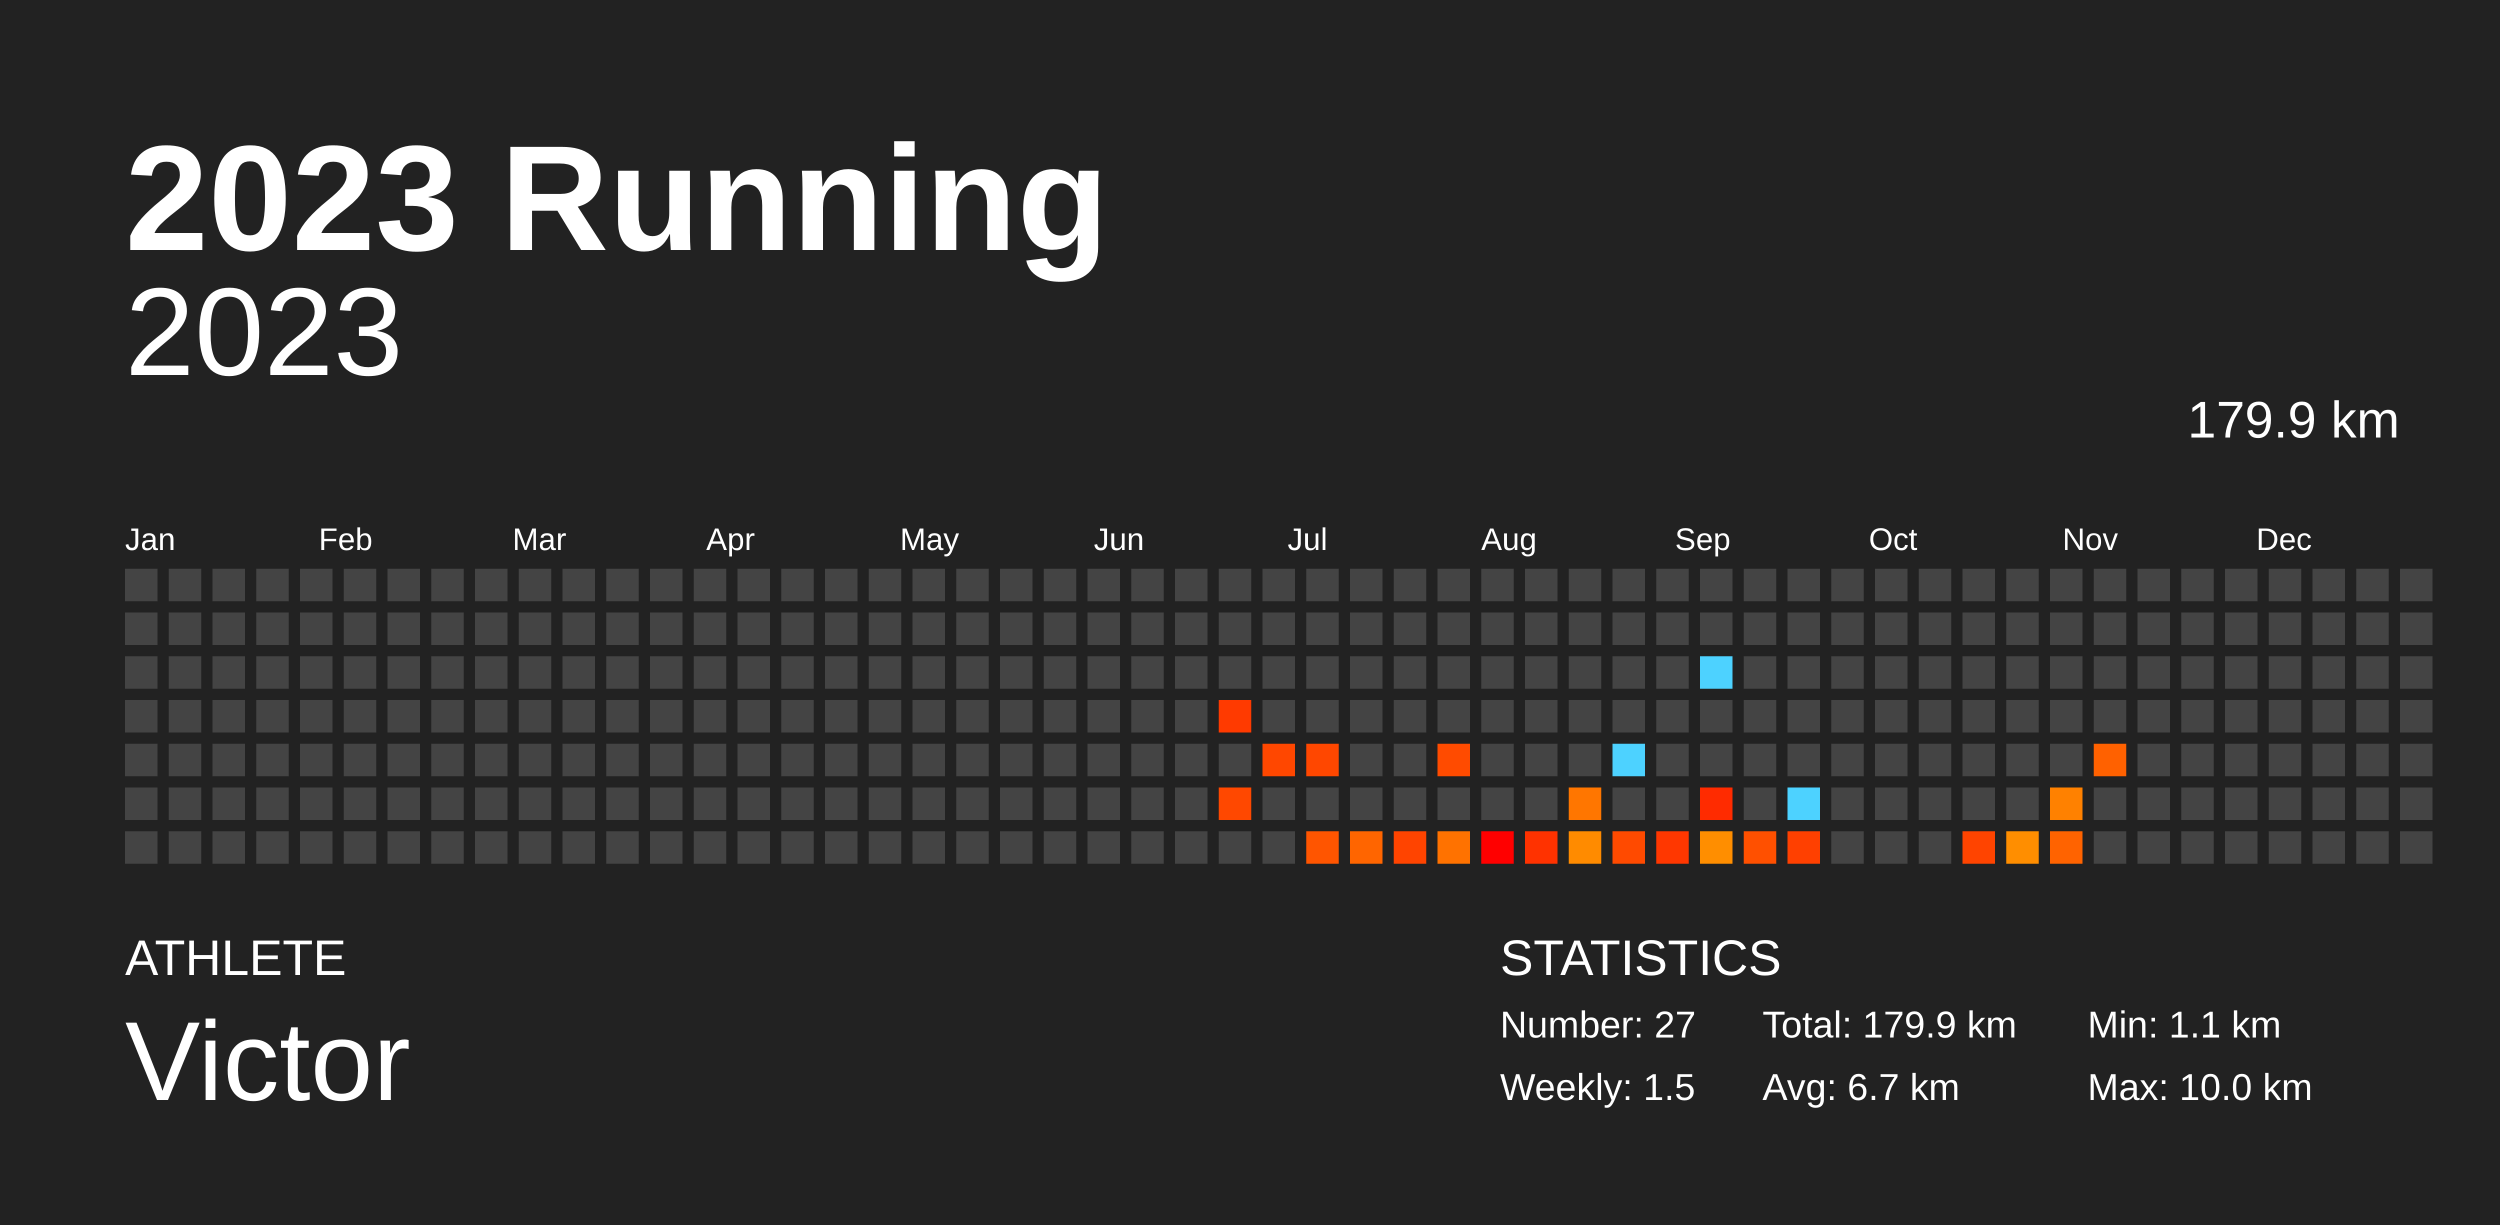
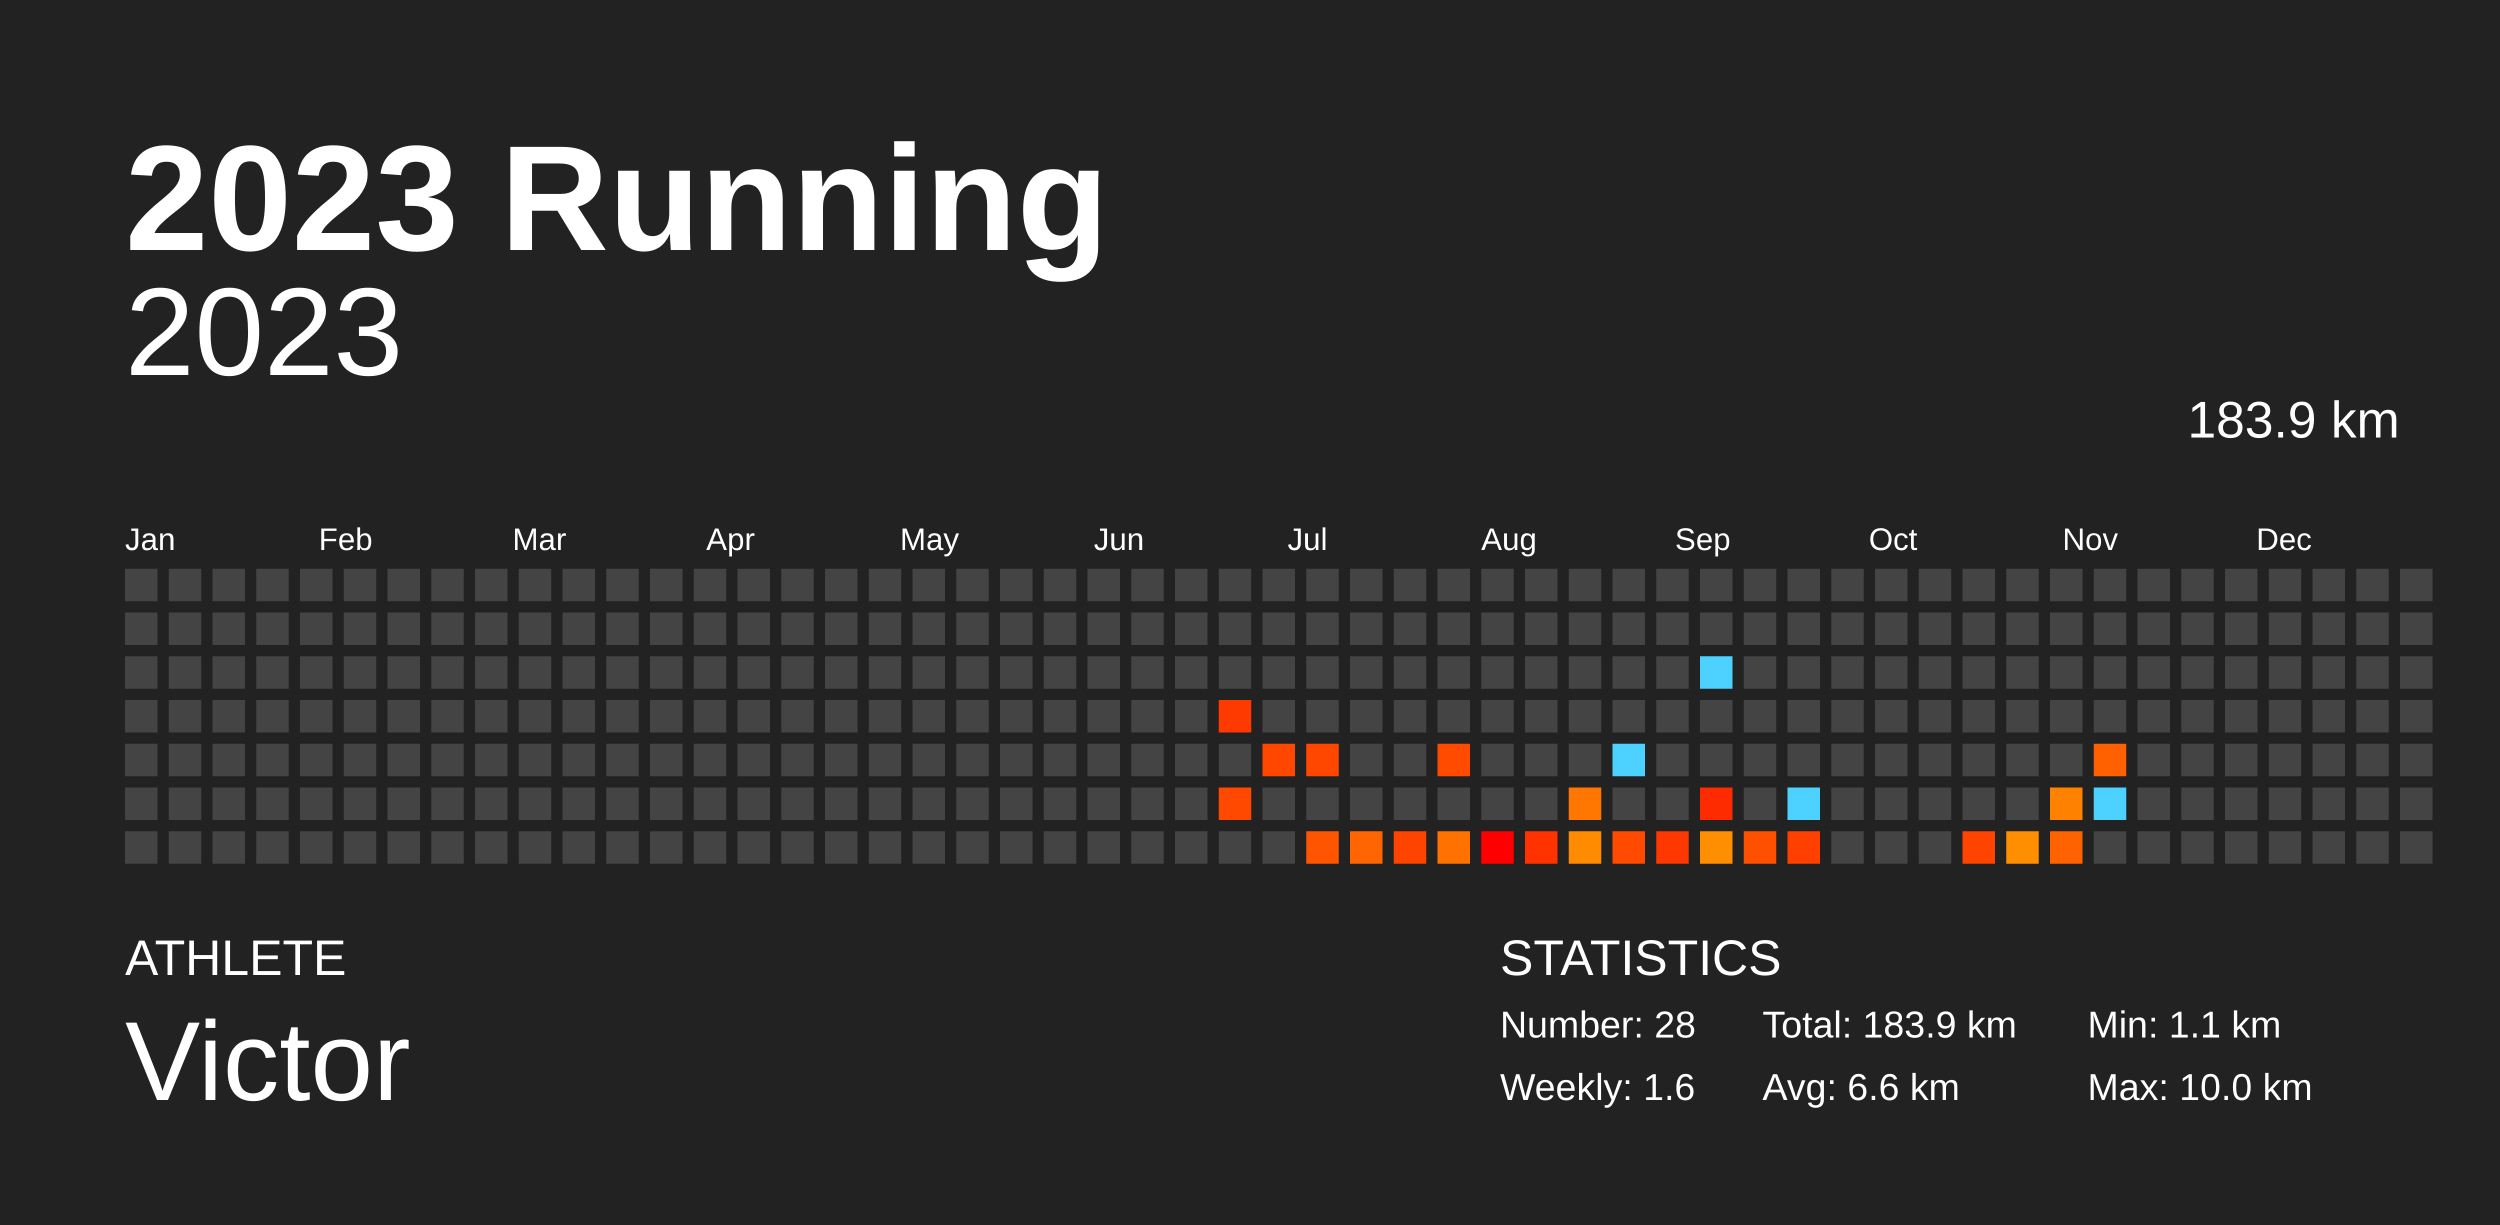
<svg xmlns="http://www.w3.org/2000/svg" baseProfile="full" height="98mm" version="1.1" viewBox="0,0,200,98" width="200mm">
  <defs />
  <rect fill="#222222" height="98" width="200" x="0" y="0" />
  <text fill="#FFFFFF" style="font-size:12px; font-family:Arial; font-weight:bold;" x="10" y="20">2023 Running</text>
  <text fill="#FFFFFF" style="font-size:4px; font-family:Arial" x="10" y="78">ATHLETE</text>
  <text fill="#FFFFFF" style="font-size:9px; font-family:Arial" x="10" y="88">Victor</text>
  <text fill="#FFFFFF" style="font-size:4px; font-family:Arial" x="120" y="78">STATISTICS</text>
-   <text fill="#FFFFFF" style="font-size:3px; font-family:Arial" x="120" y="83">Number: 27</text>
-   <text fill="#FFFFFF" style="font-size:3px; font-family:Arial" x="120" y="88">Weekly: 1.5</text>
-   <text fill="#FFFFFF" style="font-size:3px; font-family:Arial" x="141" y="83">Total: 179.9 km</text>
-   <text fill="#FFFFFF" style="font-size:3px; font-family:Arial" x="141" y="88">Avg: 6.7 km</text>
+   <text fill="#FFFFFF" style="font-size:3px; font-family:Arial" x="120" y="83">Number: 28</text>
+   <text fill="#FFFFFF" style="font-size:3px; font-family:Arial" x="120" y="88">Weekly: 1.6</text>
+   <text fill="#FFFFFF" style="font-size:3px; font-family:Arial" x="141" y="83">Total: 183.9 km</text>
+   <text fill="#FFFFFF" style="font-size:3px; font-family:Arial" x="141" y="88">Avg: 6.6 km</text>
  <text fill="#FFFFFF" style="font-size:3px; font-family:Arial" x="167" y="83">Min: 1.1 km</text>
  <text fill="#FFFFFF" style="font-size:3px; font-family:Arial" x="167" y="88">Max: 10.0 km</text>
  <text alignment-baseline="hanging" fill="#FFFFFF" style="font-size:10.0px; font-family:Arial;" x="10" y="30">2023</text>
-   <text alignment-baseline="hanging" fill="#FFFFFF" style="font-size:4.125px; font-family:Arial;" x="175" y="35">179.9 km</text>
+   <text alignment-baseline="hanging" fill="#FFFFFF" style="font-size:4.125px; font-family:Arial;" x="175" y="35">183.9 km</text>
  <text fill="#FFFFFF" style="font-size:2.5px; font-family:Arial" x="10.0" y="44">Jan</text>
  <text fill="#FFFFFF" style="font-size:2.5px; font-family:Arial" x="25.5" y="44">Feb</text>
  <text fill="#FFFFFF" style="font-size:2.5px; font-family:Arial" x="41.0" y="44">Mar</text>
  <text fill="#FFFFFF" style="font-size:2.5px; font-family:Arial" x="56.5" y="44">Apr</text>
  <text fill="#FFFFFF" style="font-size:2.5px; font-family:Arial" x="72.0" y="44">May</text>
  <text fill="#FFFFFF" style="font-size:2.5px; font-family:Arial" x="87.5" y="44">Jun</text>
  <text fill="#FFFFFF" style="font-size:2.5px; font-family:Arial" x="103.0" y="44">Jul</text>
  <text fill="#FFFFFF" style="font-size:2.5px; font-family:Arial" x="118.5" y="44">Aug</text>
  <text fill="#FFFFFF" style="font-size:2.5px; font-family:Arial" x="134.0" y="44">Sep</text>
  <text fill="#FFFFFF" style="font-size:2.5px; font-family:Arial" x="149.5" y="44">Oct</text>
  <text fill="#FFFFFF" style="font-size:2.5px; font-family:Arial" x="165.0" y="44">Nov</text>
  <text fill="#FFFFFF" style="font-size:2.5px; font-family:Arial" x="180.5" y="44">Dec</text>
  <rect fill="#444444" height="2.6" width="2.6" x="10.0" y="45.5" />
  <rect fill="#444444" height="2.6" width="2.6" x="10.0" y="49.0" />
  <rect fill="#444444" height="2.6" width="2.6" x="10.0" y="52.5" />
  <rect fill="#444444" height="2.6" width="2.6" x="10.0" y="56.0" />
  <rect fill="#444444" height="2.6" width="2.6" x="10.0" y="59.5" />
  <rect fill="#444444" height="2.6" width="2.6" x="10.0" y="63.0" />
  <rect fill="#444444" height="2.6" width="2.6" x="10.0" y="66.5" />
  <rect fill="#444444" height="2.6" width="2.6" x="13.5" y="45.5" />
  <rect fill="#444444" height="2.6" width="2.6" x="13.5" y="49.0" />
  <rect fill="#444444" height="2.6" width="2.6" x="13.5" y="52.5" />
  <rect fill="#444444" height="2.6" width="2.6" x="13.5" y="56.0" />
  <rect fill="#444444" height="2.6" width="2.6" x="13.5" y="59.5" />
  <rect fill="#444444" height="2.6" width="2.6" x="13.5" y="63.0" />
  <rect fill="#444444" height="2.6" width="2.6" x="13.5" y="66.5" />
  <rect fill="#444444" height="2.6" width="2.6" x="17.0" y="45.5" />
  <rect fill="#444444" height="2.6" width="2.6" x="17.0" y="49.0" />
  <rect fill="#444444" height="2.6" width="2.6" x="17.0" y="52.5" />
  <rect fill="#444444" height="2.6" width="2.6" x="17.0" y="56.0" />
  <rect fill="#444444" height="2.6" width="2.6" x="17.0" y="59.5" />
  <rect fill="#444444" height="2.6" width="2.6" x="17.0" y="63.0" />
  <rect fill="#444444" height="2.6" width="2.6" x="17.0" y="66.5" />
  <rect fill="#444444" height="2.6" width="2.6" x="20.5" y="45.5" />
  <rect fill="#444444" height="2.6" width="2.6" x="20.5" y="49.0" />
  <rect fill="#444444" height="2.6" width="2.6" x="20.5" y="52.5" />
  <rect fill="#444444" height="2.6" width="2.6" x="20.5" y="56.0" />
  <rect fill="#444444" height="2.6" width="2.6" x="20.5" y="59.5" />
  <rect fill="#444444" height="2.6" width="2.6" x="20.5" y="63.0" />
  <rect fill="#444444" height="2.6" width="2.6" x="20.5" y="66.5" />
  <rect fill="#444444" height="2.6" width="2.6" x="24.0" y="45.5" />
  <rect fill="#444444" height="2.6" width="2.6" x="24.0" y="49.0" />
  <rect fill="#444444" height="2.6" width="2.6" x="24.0" y="52.5" />
  <rect fill="#444444" height="2.6" width="2.6" x="24.0" y="56.0" />
  <rect fill="#444444" height="2.6" width="2.6" x="24.0" y="59.5" />
  <rect fill="#444444" height="2.6" width="2.6" x="24.0" y="63.0" />
  <rect fill="#444444" height="2.6" width="2.6" x="24.0" y="66.5" />
  <rect fill="#444444" height="2.6" width="2.6" x="27.5" y="45.5" />
  <rect fill="#444444" height="2.6" width="2.6" x="27.5" y="49.0" />
  <rect fill="#444444" height="2.6" width="2.6" x="27.5" y="52.5" />
  <rect fill="#444444" height="2.6" width="2.6" x="27.5" y="56.0" />
  <rect fill="#444444" height="2.6" width="2.6" x="27.5" y="59.5" />
  <rect fill="#444444" height="2.6" width="2.6" x="27.5" y="63.0" />
  <rect fill="#444444" height="2.6" width="2.6" x="27.5" y="66.5" />
  <rect fill="#444444" height="2.6" width="2.6" x="31.0" y="45.5" />
  <rect fill="#444444" height="2.6" width="2.6" x="31.0" y="49.0" />
  <rect fill="#444444" height="2.6" width="2.6" x="31.0" y="52.5" />
  <rect fill="#444444" height="2.6" width="2.6" x="31.0" y="56.0" />
  <rect fill="#444444" height="2.6" width="2.6" x="31.0" y="59.5" />
  <rect fill="#444444" height="2.6" width="2.6" x="31.0" y="63.0" />
  <rect fill="#444444" height="2.6" width="2.6" x="31.0" y="66.5" />
  <rect fill="#444444" height="2.6" width="2.6" x="34.5" y="45.5" />
  <rect fill="#444444" height="2.6" width="2.6" x="34.5" y="49.0" />
  <rect fill="#444444" height="2.6" width="2.6" x="34.5" y="52.5" />
  <rect fill="#444444" height="2.6" width="2.6" x="34.5" y="56.0" />
  <rect fill="#444444" height="2.6" width="2.6" x="34.5" y="59.5" />
  <rect fill="#444444" height="2.6" width="2.6" x="34.5" y="63.0" />
  <rect fill="#444444" height="2.6" width="2.6" x="34.5" y="66.5" />
  <rect fill="#444444" height="2.6" width="2.6" x="38.0" y="45.5" />
  <rect fill="#444444" height="2.6" width="2.6" x="38.0" y="49.0" />
  <rect fill="#444444" height="2.6" width="2.6" x="38.0" y="52.5" />
  <rect fill="#444444" height="2.6" width="2.6" x="38.0" y="56.0" />
  <rect fill="#444444" height="2.6" width="2.6" x="38.0" y="59.5" />
  <rect fill="#444444" height="2.6" width="2.6" x="38.0" y="63.0" />
  <rect fill="#444444" height="2.6" width="2.6" x="38.0" y="66.5" />
  <rect fill="#444444" height="2.6" width="2.6" x="41.5" y="45.5" />
  <rect fill="#444444" height="2.6" width="2.6" x="41.5" y="49.0" />
  <rect fill="#444444" height="2.6" width="2.6" x="41.5" y="52.5" />
  <rect fill="#444444" height="2.6" width="2.6" x="41.5" y="56.0" />
  <rect fill="#444444" height="2.6" width="2.6" x="41.5" y="59.5" />
  <rect fill="#444444" height="2.6" width="2.6" x="41.5" y="63.0" />
  <rect fill="#444444" height="2.6" width="2.6" x="41.5" y="66.5" />
  <rect fill="#444444" height="2.6" width="2.6" x="45.0" y="45.5" />
  <rect fill="#444444" height="2.6" width="2.6" x="45.0" y="49.0" />
  <rect fill="#444444" height="2.6" width="2.6" x="45.0" y="52.5" />
  <rect fill="#444444" height="2.6" width="2.6" x="45.0" y="56.0" />
  <rect fill="#444444" height="2.6" width="2.6" x="45.0" y="59.5" />
  <rect fill="#444444" height="2.6" width="2.6" x="45.0" y="63.0" />
  <rect fill="#444444" height="2.6" width="2.6" x="45.0" y="66.5" />
  <rect fill="#444444" height="2.6" width="2.6" x="48.5" y="45.5" />
  <rect fill="#444444" height="2.6" width="2.6" x="48.5" y="49.0" />
  <rect fill="#444444" height="2.6" width="2.6" x="48.5" y="52.5" />
  <rect fill="#444444" height="2.6" width="2.6" x="48.5" y="56.0" />
  <rect fill="#444444" height="2.6" width="2.6" x="48.5" y="59.5" />
  <rect fill="#444444" height="2.6" width="2.6" x="48.5" y="63.0" />
  <rect fill="#444444" height="2.6" width="2.6" x="48.5" y="66.5" />
  <rect fill="#444444" height="2.6" width="2.6" x="52.0" y="45.5" />
  <rect fill="#444444" height="2.6" width="2.6" x="52.0" y="49.0" />
  <rect fill="#444444" height="2.6" width="2.6" x="52.0" y="52.5" />
  <rect fill="#444444" height="2.6" width="2.6" x="52.0" y="56.0" />
  <rect fill="#444444" height="2.6" width="2.6" x="52.0" y="59.5" />
  <rect fill="#444444" height="2.6" width="2.6" x="52.0" y="63.0" />
  <rect fill="#444444" height="2.6" width="2.6" x="52.0" y="66.5" />
  <rect fill="#444444" height="2.6" width="2.6" x="55.5" y="45.5" />
  <rect fill="#444444" height="2.6" width="2.6" x="55.5" y="49.0" />
  <rect fill="#444444" height="2.6" width="2.6" x="55.5" y="52.5" />
  <rect fill="#444444" height="2.6" width="2.6" x="55.5" y="56.0" />
  <rect fill="#444444" height="2.6" width="2.6" x="55.5" y="59.5" />
  <rect fill="#444444" height="2.6" width="2.6" x="55.5" y="63.0" />
  <rect fill="#444444" height="2.6" width="2.6" x="55.5" y="66.5" />
  <rect fill="#444444" height="2.6" width="2.6" x="59.0" y="45.5" />
  <rect fill="#444444" height="2.6" width="2.6" x="59.0" y="49.0" />
  <rect fill="#444444" height="2.6" width="2.6" x="59.0" y="52.5" />
  <rect fill="#444444" height="2.6" width="2.6" x="59.0" y="56.0" />
  <rect fill="#444444" height="2.6" width="2.6" x="59.0" y="59.5" />
  <rect fill="#444444" height="2.6" width="2.6" x="59.0" y="63.0" />
  <rect fill="#444444" height="2.6" width="2.6" x="59.0" y="66.5" />
  <rect fill="#444444" height="2.6" width="2.6" x="62.5" y="45.5" />
  <rect fill="#444444" height="2.6" width="2.6" x="62.5" y="49.0" />
  <rect fill="#444444" height="2.6" width="2.6" x="62.5" y="52.5" />
  <rect fill="#444444" height="2.6" width="2.6" x="62.5" y="56.0" />
  <rect fill="#444444" height="2.6" width="2.6" x="62.5" y="59.5" />
  <rect fill="#444444" height="2.6" width="2.6" x="62.5" y="63.0" />
  <rect fill="#444444" height="2.6" width="2.6" x="62.5" y="66.5" />
  <rect fill="#444444" height="2.6" width="2.6" x="66.0" y="45.5" />
  <rect fill="#444444" height="2.6" width="2.6" x="66.0" y="49.0" />
  <rect fill="#444444" height="2.6" width="2.6" x="66.0" y="52.5" />
  <rect fill="#444444" height="2.6" width="2.6" x="66.0" y="56.0" />
  <rect fill="#444444" height="2.6" width="2.6" x="66.0" y="59.5" />
  <rect fill="#444444" height="2.6" width="2.6" x="66.0" y="63.0" />
  <rect fill="#444444" height="2.6" width="2.6" x="66.0" y="66.5" />
  <rect fill="#444444" height="2.6" width="2.6" x="69.5" y="45.5" />
  <rect fill="#444444" height="2.6" width="2.6" x="69.5" y="49.0" />
  <rect fill="#444444" height="2.6" width="2.6" x="69.5" y="52.5" />
  <rect fill="#444444" height="2.6" width="2.6" x="69.5" y="56.0" />
  <rect fill="#444444" height="2.6" width="2.6" x="69.5" y="59.5" />
  <rect fill="#444444" height="2.6" width="2.6" x="69.5" y="63.0" />
  <rect fill="#444444" height="2.6" width="2.6" x="69.5" y="66.5" />
  <rect fill="#444444" height="2.6" width="2.6" x="73.0" y="45.5" />
  <rect fill="#444444" height="2.6" width="2.6" x="73.0" y="49.0" />
  <rect fill="#444444" height="2.6" width="2.6" x="73.0" y="52.5" />
  <rect fill="#444444" height="2.6" width="2.6" x="73.0" y="56.0" />
  <rect fill="#444444" height="2.6" width="2.6" x="73.0" y="59.5" />
  <rect fill="#444444" height="2.6" width="2.6" x="73.0" y="63.0" />
  <rect fill="#444444" height="2.6" width="2.6" x="73.0" y="66.5" />
  <rect fill="#444444" height="2.6" width="2.6" x="76.5" y="45.5" />
  <rect fill="#444444" height="2.6" width="2.6" x="76.5" y="49.0" />
  <rect fill="#444444" height="2.6" width="2.6" x="76.5" y="52.5" />
  <rect fill="#444444" height="2.6" width="2.6" x="76.5" y="56.0" />
  <rect fill="#444444" height="2.6" width="2.6" x="76.5" y="59.5" />
  <rect fill="#444444" height="2.6" width="2.6" x="76.5" y="63.0" />
  <rect fill="#444444" height="2.6" width="2.6" x="76.5" y="66.5" />
  <rect fill="#444444" height="2.6" width="2.6" x="80.0" y="45.5" />
  <rect fill="#444444" height="2.6" width="2.6" x="80.0" y="49.0" />
  <rect fill="#444444" height="2.6" width="2.6" x="80.0" y="52.5" />
  <rect fill="#444444" height="2.6" width="2.6" x="80.0" y="56.0" />
  <rect fill="#444444" height="2.6" width="2.6" x="80.0" y="59.5" />
  <rect fill="#444444" height="2.6" width="2.6" x="80.0" y="63.0" />
  <rect fill="#444444" height="2.6" width="2.6" x="80.0" y="66.5" />
  <rect fill="#444444" height="2.6" width="2.6" x="83.5" y="45.5" />
  <rect fill="#444444" height="2.6" width="2.6" x="83.5" y="49.0" />
  <rect fill="#444444" height="2.6" width="2.6" x="83.5" y="52.5" />
  <rect fill="#444444" height="2.6" width="2.6" x="83.5" y="56.0" />
  <rect fill="#444444" height="2.6" width="2.6" x="83.5" y="59.5" />
  <rect fill="#444444" height="2.6" width="2.6" x="83.5" y="63.0" />
  <rect fill="#444444" height="2.6" width="2.6" x="83.5" y="66.5" />
  <rect fill="#444444" height="2.6" width="2.6" x="87.0" y="45.5" />
  <rect fill="#444444" height="2.6" width="2.6" x="87.0" y="49.0" />
  <rect fill="#444444" height="2.6" width="2.6" x="87.0" y="52.5" />
  <rect fill="#444444" height="2.6" width="2.6" x="87.0" y="56.0" />
  <rect fill="#444444" height="2.6" width="2.6" x="87.0" y="59.5" />
  <rect fill="#444444" height="2.6" width="2.6" x="87.0" y="63.0" />
  <rect fill="#444444" height="2.6" width="2.6" x="87.0" y="66.5" />
  <rect fill="#444444" height="2.6" width="2.6" x="90.5" y="45.5" />
  <rect fill="#444444" height="2.6" width="2.6" x="90.5" y="49.0" />
  <rect fill="#444444" height="2.6" width="2.6" x="90.5" y="52.5" />
  <rect fill="#444444" height="2.6" width="2.6" x="90.5" y="56.0" />
  <rect fill="#444444" height="2.6" width="2.6" x="90.5" y="59.5" />
  <rect fill="#444444" height="2.6" width="2.6" x="90.5" y="63.0" />
  <rect fill="#444444" height="2.6" width="2.6" x="90.5" y="66.5" />
  <rect fill="#444444" height="2.6" width="2.6" x="94.0" y="45.5" />
  <rect fill="#444444" height="2.6" width="2.6" x="94.0" y="49.0" />
  <rect fill="#444444" height="2.6" width="2.6" x="94.0" y="52.5" />
  <rect fill="#444444" height="2.6" width="2.6" x="94.0" y="56.0" />
  <rect fill="#444444" height="2.6" width="2.6" x="94.0" y="59.5" />
  <rect fill="#444444" height="2.6" width="2.6" x="94.0" y="63.0" />
  <rect fill="#444444" height="2.6" width="2.6" x="94.0" y="66.5" />
  <rect fill="#444444" height="2.6" width="2.6" x="97.5" y="45.5" />
  <rect fill="#444444" height="2.6" width="2.6" x="97.5" y="49.0" />
  <rect fill="#444444" height="2.6" width="2.6" x="97.5" y="52.5" />
  <rect fill="#ff3a00" height="2.6" width="2.6" x="97.5" y="56.0" />
  <rect fill="#444444" height="2.6" width="2.6" x="97.5" y="59.5" />
  <rect fill="#ff4800" height="2.6" width="2.6" x="97.5" y="63.0" />
  <rect fill="#444444" height="2.6" width="2.6" x="97.5" y="66.5" />
  <rect fill="#444444" height="2.6" width="2.6" x="101.0" y="45.5" />
  <rect fill="#444444" height="2.6" width="2.6" x="101.0" y="49.0" />
  <rect fill="#444444" height="2.6" width="2.6" x="101.0" y="52.5" />
  <rect fill="#444444" height="2.6" width="2.6" x="101.0" y="56.0" />
  <rect fill="#ff4700" height="2.6" width="2.6" x="101.0" y="59.5" />
  <rect fill="#444444" height="2.6" width="2.6" x="101.0" y="63.0" />
  <rect fill="#444444" height="2.6" width="2.6" x="101.0" y="66.5" />
  <rect fill="#444444" height="2.6" width="2.6" x="104.5" y="45.5" />
  <rect fill="#444444" height="2.6" width="2.6" x="104.5" y="49.0" />
  <rect fill="#444444" height="2.6" width="2.6" x="104.5" y="52.5" />
  <rect fill="#444444" height="2.6" width="2.6" x="104.5" y="56.0" />
  <rect fill="#ff4700" height="2.6" width="2.6" x="104.5" y="59.5" />
  <rect fill="#444444" height="2.6" width="2.6" x="104.5" y="63.0" />
  <rect fill="#ff5500" height="2.6" width="2.6" x="104.5" y="66.5" />
  <rect fill="#444444" height="2.6" width="2.6" x="108.0" y="45.5" />
  <rect fill="#444444" height="2.6" width="2.6" x="108.0" y="49.0" />
  <rect fill="#444444" height="2.6" width="2.6" x="108.0" y="52.5" />
  <rect fill="#444444" height="2.6" width="2.6" x="108.0" y="56.0" />
  <rect fill="#444444" height="2.6" width="2.6" x="108.0" y="59.5" />
  <rect fill="#444444" height="2.6" width="2.6" x="108.0" y="63.0" />
  <rect fill="#ff6500" height="2.6" width="2.6" x="108.0" y="66.5" />
  <rect fill="#444444" height="2.6" width="2.6" x="111.5" y="45.5" />
  <rect fill="#444444" height="2.6" width="2.6" x="111.5" y="49.0" />
  <rect fill="#444444" height="2.6" width="2.6" x="111.5" y="52.5" />
  <rect fill="#444444" height="2.6" width="2.6" x="111.5" y="56.0" />
  <rect fill="#444444" height="2.6" width="2.6" x="111.5" y="59.5" />
  <rect fill="#444444" height="2.6" width="2.6" x="111.5" y="63.0" />
  <rect fill="#ff4400" height="2.6" width="2.6" x="111.5" y="66.5" />
  <rect fill="#444444" height="2.6" width="2.6" x="115.0" y="45.5" />
  <rect fill="#444444" height="2.6" width="2.6" x="115.0" y="49.0" />
  <rect fill="#444444" height="2.6" width="2.6" x="115.0" y="52.5" />
  <rect fill="#444444" height="2.6" width="2.6" x="115.0" y="56.0" />
  <rect fill="#ff4b00" height="2.6" width="2.6" x="115.0" y="59.5" />
  <rect fill="#444444" height="2.6" width="2.6" x="115.0" y="63.0" />
  <rect fill="#ff7200" height="2.6" width="2.6" x="115.0" y="66.5" />
  <rect fill="#444444" height="2.6" width="2.6" x="118.5" y="45.5" />
  <rect fill="#444444" height="2.6" width="2.6" x="118.5" y="49.0" />
  <rect fill="#444444" height="2.6" width="2.6" x="118.5" y="52.5" />
  <rect fill="#444444" height="2.6" width="2.6" x="118.5" y="56.0" />
  <rect fill="#444444" height="2.6" width="2.6" x="118.5" y="59.5" />
  <rect fill="#444444" height="2.6" width="2.6" x="118.5" y="63.0" />
  <rect fill="red" height="2.6" width="2.6" x="118.5" y="66.5" />
  <rect fill="#444444" height="2.6" width="2.6" x="122.0" y="45.5" />
  <rect fill="#444444" height="2.6" width="2.6" x="122.0" y="49.0" />
  <rect fill="#444444" height="2.6" width="2.6" x="122.0" y="52.5" />
  <rect fill="#444444" height="2.6" width="2.6" x="122.0" y="56.0" />
  <rect fill="#444444" height="2.6" width="2.6" x="122.0" y="59.5" />
  <rect fill="#444444" height="2.6" width="2.6" x="122.0" y="63.0" />
  <rect fill="#ff3200" height="2.6" width="2.6" x="122.0" y="66.5" />
  <rect fill="#444444" height="2.6" width="2.6" x="125.5" y="45.5" />
  <rect fill="#444444" height="2.6" width="2.6" x="125.5" y="49.0" />
  <rect fill="#444444" height="2.6" width="2.6" x="125.5" y="52.5" />
  <rect fill="#444444" height="2.6" width="2.6" x="125.5" y="56.0" />
  <rect fill="#444444" height="2.6" width="2.6" x="125.5" y="59.5" />
  <rect fill="#ff7600" height="2.6" width="2.6" x="125.5" y="63.0" />
  <rect fill="#ff8b00" height="2.6" width="2.6" x="125.5" y="66.5" />
  <rect fill="#444444" height="2.6" width="2.6" x="129.0" y="45.5" />
  <rect fill="#444444" height="2.6" width="2.6" x="129.0" y="49.0" />
  <rect fill="#444444" height="2.6" width="2.6" x="129.0" y="52.5" />
  <rect fill="#444444" height="2.6" width="2.6" x="129.0" y="56.0" />
  <rect fill="#4dd2ff" height="2.6" width="2.6" x="129.0" y="59.5" />
  <rect fill="#444444" height="2.6" width="2.6" x="129.0" y="63.0" />
  <rect fill="#ff4a00" height="2.6" width="2.6" x="129.0" y="66.5" />
  <rect fill="#444444" height="2.6" width="2.6" x="132.5" y="45.5" />
  <rect fill="#444444" height="2.6" width="2.6" x="132.5" y="49.0" />
  <rect fill="#444444" height="2.6" width="2.6" x="132.5" y="52.5" />
  <rect fill="#444444" height="2.6" width="2.6" x="132.5" y="56.0" />
  <rect fill="#444444" height="2.6" width="2.6" x="132.5" y="59.5" />
  <rect fill="#444444" height="2.6" width="2.6" x="132.5" y="63.0" />
  <rect fill="#ff3700" height="2.6" width="2.6" x="132.5" y="66.5" />
  <rect fill="#444444" height="2.6" width="2.6" x="136.0" y="45.5" />
  <rect fill="#444444" height="2.6" width="2.6" x="136.0" y="49.0" />
  <rect fill="#4dd2ff" height="2.6" width="2.6" x="136.0" y="52.5" />
  <rect fill="#444444" height="2.6" width="2.6" x="136.0" y="56.0" />
  <rect fill="#444444" height="2.6" width="2.6" x="136.0" y="59.5" />
  <rect fill="#ff2b00" height="2.6" width="2.6" x="136.0" y="63.0" />
  <rect fill="#ff8e00" height="2.6" width="2.6" x="136.0" y="66.5" />
  <rect fill="#444444" height="2.6" width="2.6" x="139.5" y="45.5" />
  <rect fill="#444444" height="2.6" width="2.6" x="139.5" y="49.0" />
  <rect fill="#444444" height="2.6" width="2.6" x="139.5" y="52.5" />
  <rect fill="#444444" height="2.6" width="2.6" x="139.5" y="56.0" />
  <rect fill="#444444" height="2.6" width="2.6" x="139.5" y="59.5" />
  <rect fill="#444444" height="2.6" width="2.6" x="139.5" y="63.0" />
  <rect fill="#ff5000" height="2.6" width="2.6" x="139.5" y="66.5" />
  <rect fill="#444444" height="2.6" width="2.6" x="143.0" y="45.5" />
  <rect fill="#444444" height="2.6" width="2.6" x="143.0" y="49.0" />
  <rect fill="#444444" height="2.6" width="2.6" x="143.0" y="52.5" />
  <rect fill="#444444" height="2.6" width="2.6" x="143.0" y="56.0" />
  <rect fill="#444444" height="2.6" width="2.6" x="143.0" y="59.5" />
  <rect fill="#4dd2ff" height="2.6" width="2.6" x="143.0" y="63.0" />
  <rect fill="#ff4000" height="2.6" width="2.6" x="143.0" y="66.5" />
  <rect fill="#444444" height="2.6" width="2.6" x="146.5" y="45.5" />
  <rect fill="#444444" height="2.6" width="2.6" x="146.5" y="49.0" />
  <rect fill="#444444" height="2.6" width="2.6" x="146.5" y="52.5" />
  <rect fill="#444444" height="2.6" width="2.6" x="146.5" y="56.0" />
  <rect fill="#444444" height="2.6" width="2.6" x="146.5" y="59.5" />
  <rect fill="#444444" height="2.6" width="2.6" x="146.5" y="63.0" />
  <rect fill="#444444" height="2.6" width="2.6" x="146.5" y="66.5" />
  <rect fill="#444444" height="2.6" width="2.6" x="150.0" y="45.5" />
  <rect fill="#444444" height="2.6" width="2.6" x="150.0" y="49.0" />
  <rect fill="#444444" height="2.6" width="2.6" x="150.0" y="52.5" />
  <rect fill="#444444" height="2.6" width="2.6" x="150.0" y="56.0" />
  <rect fill="#444444" height="2.6" width="2.6" x="150.0" y="59.5" />
  <rect fill="#444444" height="2.6" width="2.6" x="150.0" y="63.0" />
  <rect fill="#444444" height="2.6" width="2.6" x="150.0" y="66.5" />
  <rect fill="#444444" height="2.6" width="2.6" x="153.5" y="45.5" />
  <rect fill="#444444" height="2.6" width="2.6" x="153.5" y="49.0" />
  <rect fill="#444444" height="2.6" width="2.6" x="153.5" y="52.5" />
  <rect fill="#444444" height="2.6" width="2.6" x="153.5" y="56.0" />
  <rect fill="#444444" height="2.6" width="2.6" x="153.5" y="59.5" />
  <rect fill="#444444" height="2.6" width="2.6" x="153.5" y="63.0" />
  <rect fill="#444444" height="2.6" width="2.6" x="153.5" y="66.5" />
  <rect fill="#444444" height="2.6" width="2.6" x="157.0" y="45.5" />
  <rect fill="#444444" height="2.6" width="2.6" x="157.0" y="49.0" />
  <rect fill="#444444" height="2.6" width="2.6" x="157.0" y="52.5" />
  <rect fill="#444444" height="2.6" width="2.6" x="157.0" y="56.0" />
  <rect fill="#444444" height="2.6" width="2.6" x="157.0" y="59.5" />
  <rect fill="#444444" height="2.6" width="2.6" x="157.0" y="63.0" />
  <rect fill="#ff4400" height="2.6" width="2.6" x="157.0" y="66.5" />
  <rect fill="#444444" height="2.6" width="2.6" x="160.5" y="45.5" />
  <rect fill="#444444" height="2.6" width="2.6" x="160.5" y="49.0" />
  <rect fill="#444444" height="2.6" width="2.6" x="160.5" y="52.5" />
  <rect fill="#444444" height="2.6" width="2.6" x="160.5" y="56.0" />
  <rect fill="#444444" height="2.6" width="2.6" x="160.5" y="59.5" />
  <rect fill="#444444" height="2.6" width="2.6" x="160.5" y="63.0" />
  <rect fill="#ff8e00" height="2.6" width="2.6" x="160.5" y="66.5" />
  <rect fill="#444444" height="2.6" width="2.6" x="164.0" y="45.5" />
  <rect fill="#444444" height="2.6" width="2.6" x="164.0" y="49.0" />
  <rect fill="#444444" height="2.6" width="2.6" x="164.0" y="52.5" />
  <rect fill="#444444" height="2.6" width="2.6" x="164.0" y="56.0" />
  <rect fill="#444444" height="2.6" width="2.6" x="164.0" y="59.5" />
  <rect fill="#ff8100" height="2.6" width="2.6" x="164.0" y="63.0" />
  <rect fill="#ff6300" height="2.6" width="2.6" x="164.0" y="66.5" />
  <rect fill="#444444" height="2.6" width="2.6" x="167.5" y="45.5" />
  <rect fill="#444444" height="2.6" width="2.6" x="167.5" y="49.0" />
  <rect fill="#444444" height="2.6" width="2.6" x="167.5" y="52.5" />
  <rect fill="#444444" height="2.6" width="2.6" x="167.5" y="56.0" />
  <rect fill="#ff6100" height="2.6" width="2.6" x="167.5" y="59.5" />
-   <rect fill="#444444" height="2.6" width="2.6" x="167.5" y="63.0" />
+   <rect fill="#4dd2ff" height="2.6" width="2.6" x="167.5" y="63.0" />
  <rect fill="#444444" height="2.6" width="2.6" x="167.5" y="66.5" />
  <rect fill="#444444" height="2.6" width="2.6" x="171.0" y="45.5" />
  <rect fill="#444444" height="2.6" width="2.6" x="171.0" y="49.0" />
  <rect fill="#444444" height="2.6" width="2.6" x="171.0" y="52.5" />
  <rect fill="#444444" height="2.6" width="2.6" x="171.0" y="56.0" />
  <rect fill="#444444" height="2.6" width="2.6" x="171.0" y="59.5" />
  <rect fill="#444444" height="2.6" width="2.6" x="171.0" y="63.0" />
  <rect fill="#444444" height="2.6" width="2.6" x="171.0" y="66.5" />
  <rect fill="#444444" height="2.6" width="2.6" x="174.5" y="45.5" />
  <rect fill="#444444" height="2.6" width="2.6" x="174.5" y="49.0" />
  <rect fill="#444444" height="2.6" width="2.6" x="174.5" y="52.5" />
  <rect fill="#444444" height="2.6" width="2.6" x="174.5" y="56.0" />
  <rect fill="#444444" height="2.6" width="2.6" x="174.5" y="59.5" />
  <rect fill="#444444" height="2.6" width="2.6" x="174.5" y="63.0" />
  <rect fill="#444444" height="2.6" width="2.6" x="174.5" y="66.5" />
  <rect fill="#444444" height="2.6" width="2.6" x="178.0" y="45.5" />
  <rect fill="#444444" height="2.6" width="2.6" x="178.0" y="49.0" />
  <rect fill="#444444" height="2.6" width="2.6" x="178.0" y="52.5" />
  <rect fill="#444444" height="2.6" width="2.6" x="178.0" y="56.0" />
  <rect fill="#444444" height="2.6" width="2.6" x="178.0" y="59.5" />
  <rect fill="#444444" height="2.6" width="2.6" x="178.0" y="63.0" />
  <rect fill="#444444" height="2.6" width="2.6" x="178.0" y="66.5" />
  <rect fill="#444444" height="2.6" width="2.6" x="181.5" y="45.5" />
  <rect fill="#444444" height="2.6" width="2.6" x="181.5" y="49.0" />
  <rect fill="#444444" height="2.6" width="2.6" x="181.5" y="52.5" />
  <rect fill="#444444" height="2.6" width="2.6" x="181.5" y="56.0" />
  <rect fill="#444444" height="2.6" width="2.6" x="181.5" y="59.5" />
  <rect fill="#444444" height="2.6" width="2.6" x="181.5" y="63.0" />
  <rect fill="#444444" height="2.6" width="2.6" x="181.5" y="66.5" />
  <rect fill="#444444" height="2.6" width="2.6" x="185.0" y="45.5" />
  <rect fill="#444444" height="2.6" width="2.6" x="185.0" y="49.0" />
  <rect fill="#444444" height="2.6" width="2.6" x="185.0" y="52.5" />
  <rect fill="#444444" height="2.6" width="2.6" x="185.0" y="56.0" />
  <rect fill="#444444" height="2.6" width="2.6" x="185.0" y="59.5" />
  <rect fill="#444444" height="2.6" width="2.6" x="185.0" y="63.0" />
  <rect fill="#444444" height="2.6" width="2.6" x="185.0" y="66.5" />
  <rect fill="#444444" height="2.6" width="2.6" x="188.5" y="45.5" />
  <rect fill="#444444" height="2.6" width="2.6" x="188.5" y="49.0" />
  <rect fill="#444444" height="2.6" width="2.6" x="188.5" y="52.5" />
  <rect fill="#444444" height="2.6" width="2.6" x="188.5" y="56.0" />
  <rect fill="#444444" height="2.6" width="2.6" x="188.5" y="59.5" />
  <rect fill="#444444" height="2.6" width="2.6" x="188.5" y="63.0" />
  <rect fill="#444444" height="2.6" width="2.6" x="188.5" y="66.5" />
  <rect fill="#444444" height="2.6" width="2.6" x="192.0" y="45.5" />
  <rect fill="#444444" height="2.6" width="2.6" x="192.0" y="49.0" />
  <rect fill="#444444" height="2.6" width="2.6" x="192.0" y="52.5" />
  <rect fill="#444444" height="2.6" width="2.6" x="192.0" y="56.0" />
  <rect fill="#444444" height="2.6" width="2.6" x="192.0" y="59.5" />
  <rect fill="#444444" height="2.6" width="2.6" x="192.0" y="63.0" />
  <rect fill="#444444" height="2.6" width="2.6" x="192.0" y="66.5" />
</svg>
